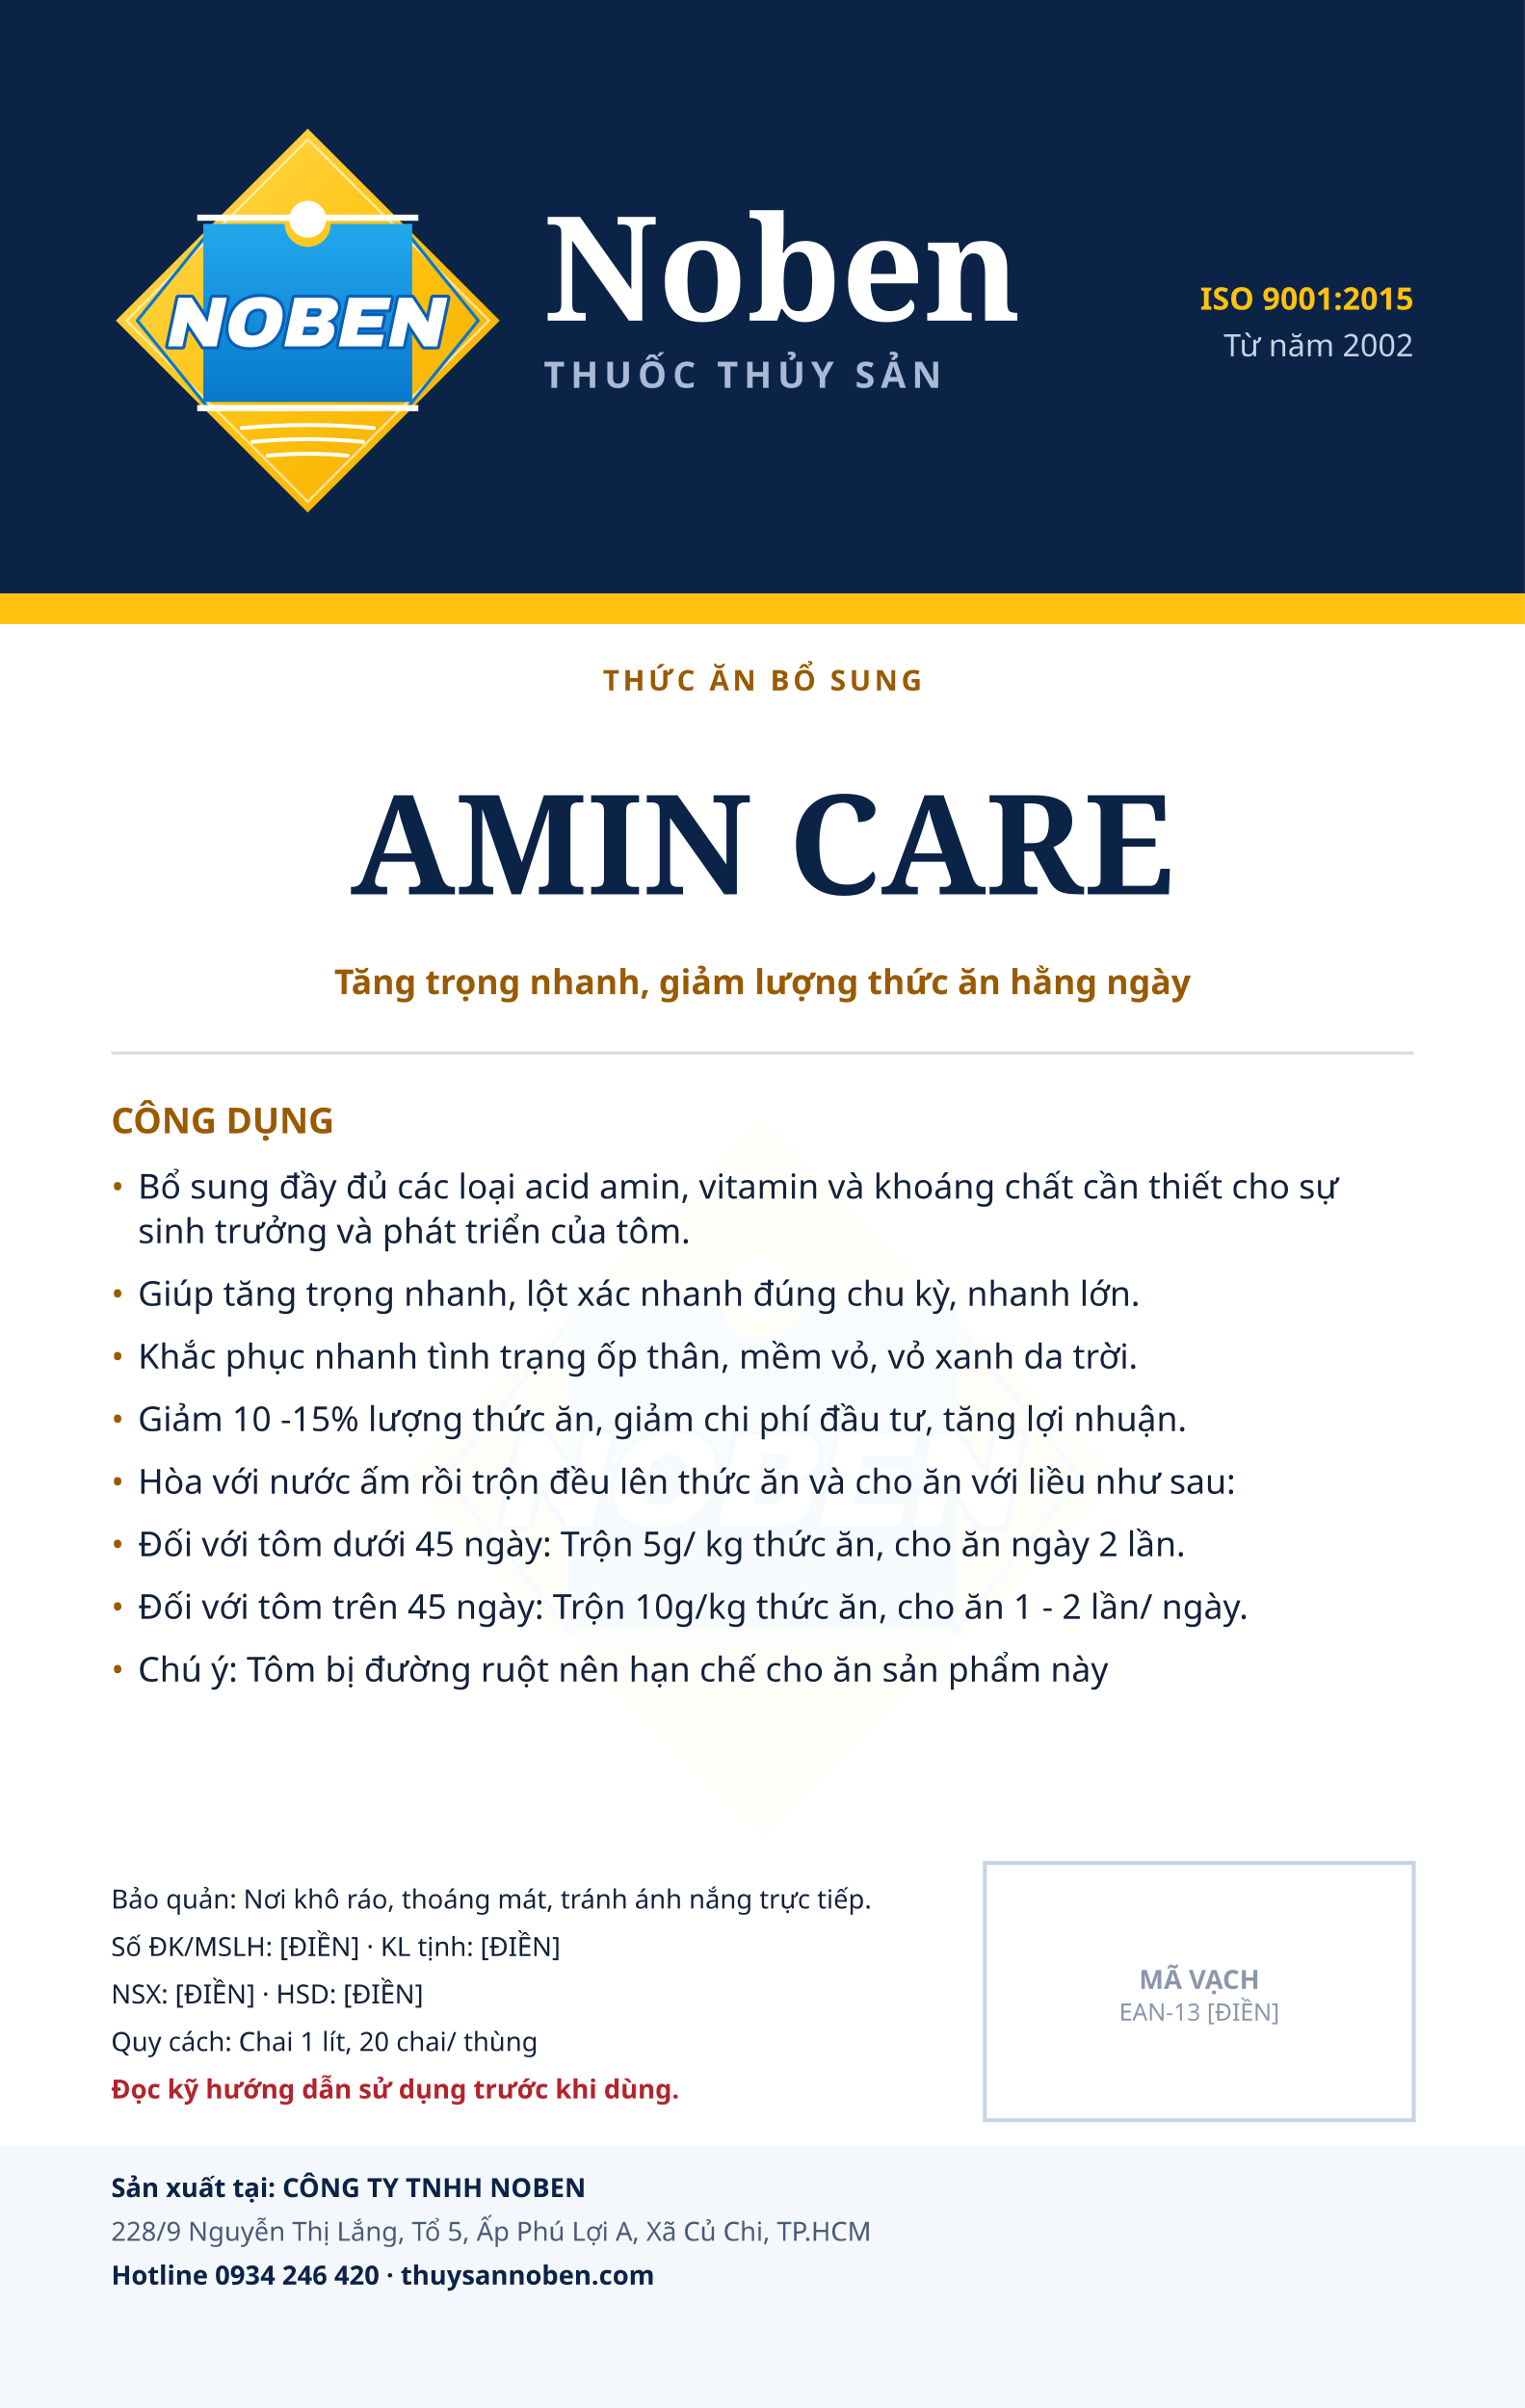
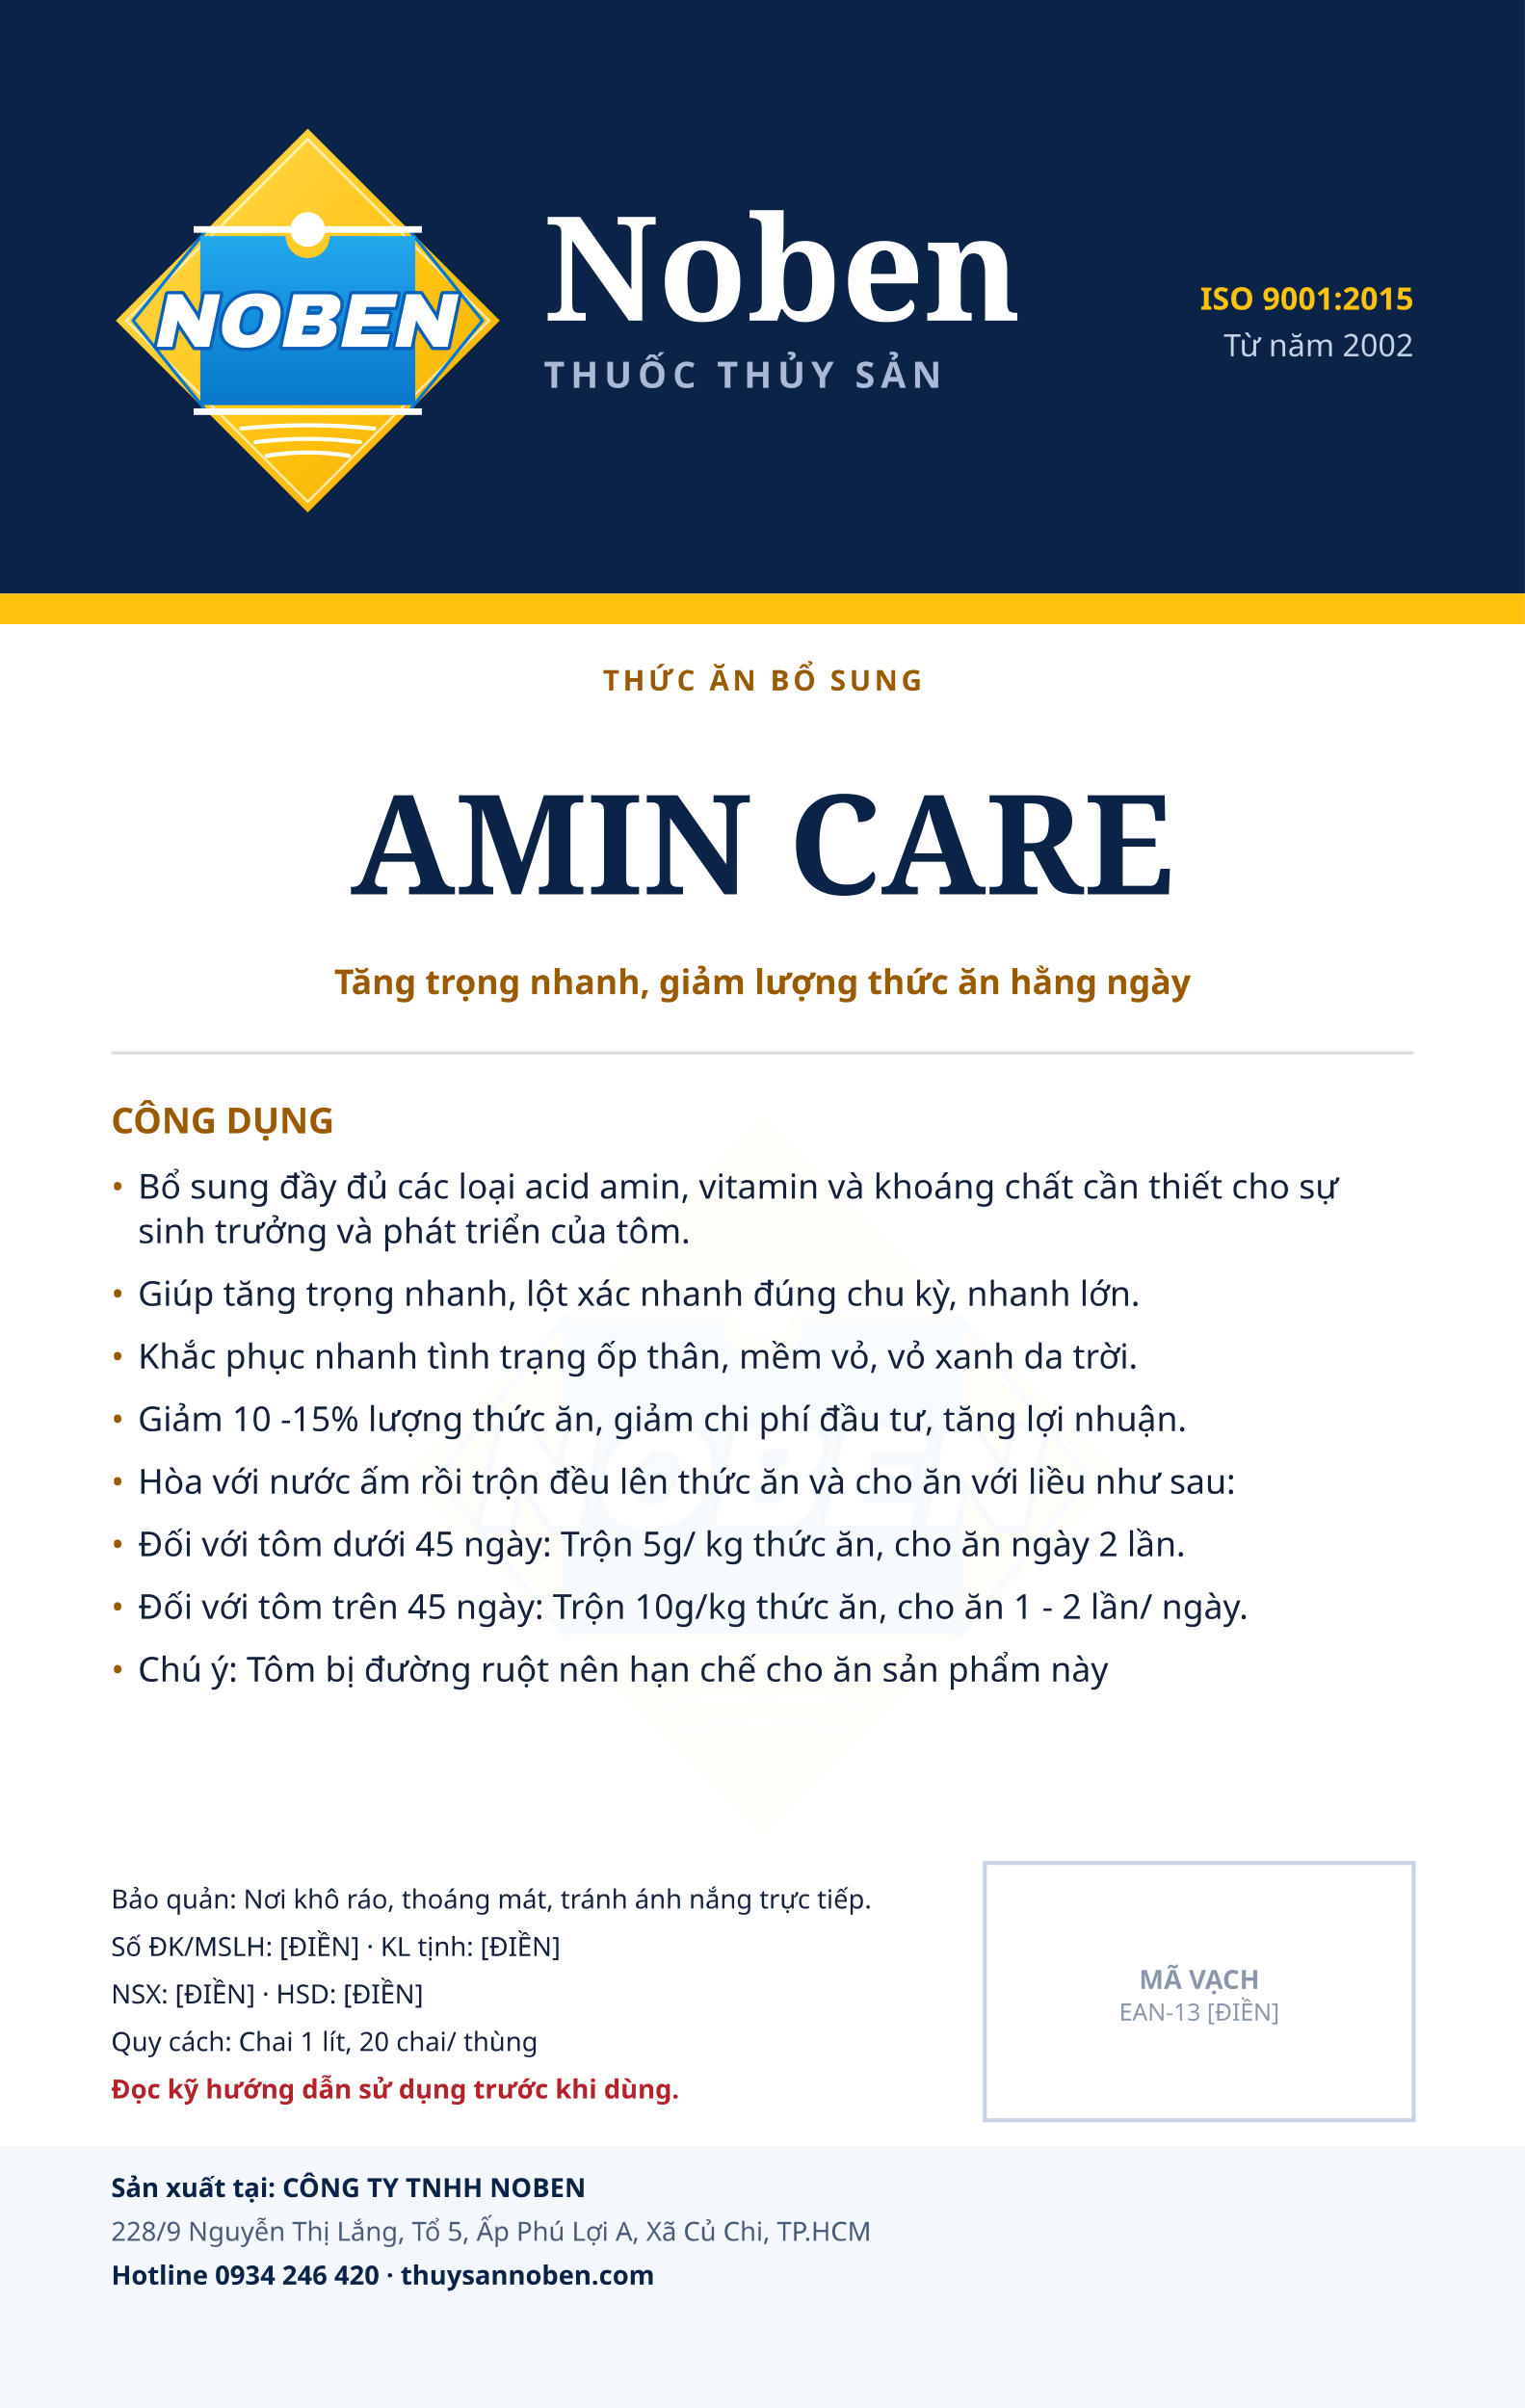
<svg xmlns="http://www.w3.org/2000/svg" xmlns:xlink="http://www.w3.org/1999/xlink" width="96mm" height="151.62mm" viewBox="-3 -3 96 151.62" data-trim="90 145.62" data-tran-le="3" data-an-toan="4">
  <defs>
    <clipPath id="nb-trang-giua">
      <rect x="0" y="36.29" width="90" height="95.81" />
    </clipPath>
  </defs>
  <g id="nen">
    <rect x="-3" y="-3" width="96" height="151.62" fill="#ffffff" />
    <rect x="-3" y="132.1" width="96" height="16.52" fill="#f4f7fb" />
    <g opacity="0.035" clip-path="url(#nb-trang-giua)">
      <use href="#nb-mark-art" xlink:href="#nb-mark-art" transform="translate(21.92 66.93) scale(0.09015)" />
    </g>
  </g>
  <g id="dai-thuong-hieu" data-khung="31.23 0 54.77 34.38">
    <rect x="-3" y="-3" width="96" height="37.38" fill="#0b2347" />
    <rect x="-3" y="34.38" width="96" height="1.92" fill="#ffc20e" />
    <text font-family="'Playfair Display ExtraBold', 'Playfair Display', serif" font-weight="800" font-size="9.14" fill="#ffffff" x="31.23" y="17.19">Noben</text>
    <text font-family="'Be Vietnam Pro SemiBold', 'Be Vietnam Pro', sans-serif" font-weight="600" font-size="2.29" fill="#a9b9d6" letter-spacing="0.37" x="31.23" y="21.42">THUỐC THỦY SẢN</text>
    <text font-family="'Be Vietnam Pro SemiBold', 'Be Vietnam Pro', sans-serif" font-weight="600" font-size="1.96" fill="#ffc20e" text-anchor="end" x="86" y="16.5">ISO 9001:2015</text>
    <text font-family="'Be Vietnam Pro', sans-serif" font-weight="400" font-size="1.96" fill="#c7d3e6" text-anchor="end" x="86" y="19.44">Từ năm 2002</text>
  </g>
  <g id="logo">
    <g transform="translate(4 4.81) scale(0.04834)">
      <g id="nb-mark-art">
        <defs>
          <linearGradient id="nb-g" x1="0" y1="0" x2="1" y2="1">
            <stop offset="0" stop-color="#ffdb57" />
-             <stop offset=".55" stop-color="#ffc20e" />
+             <stop offset=".618" stop-color="#ffc20e" />
            <stop offset="1" stop-color="#f2a900" />
          </linearGradient>
          <linearGradient id="nb-b" x1="0" y1="0" x2="0" y2="1">
            <stop offset="0" stop-color="#22a8ec" />
+             <stop offset=".618" stop-color="#1289d8" />
            <stop offset="1" stop-color="#0878cc" />
          </linearGradient>
        </defs>
        <path d="M256 6 L506 256 L256 506 L6 256 Z" fill="url(#nb-g)" />
-         <path d="M256 20 L492 256 L256 492 L20 256 Z" fill="none" stroke="#fff" stroke-opacity=".6" stroke-width="3" />
-         <path d="M384 140 L478 256 L384 372 M128 140 L34 256 L128 372" fill="none" stroke="#0878cc" stroke-width="4" stroke-linejoin="round" stroke-linecap="round" />
-         <path d="M112 122 H400 M112 370 H400" stroke="#fff" stroke-width="8" />
-         <path d="M120 130 H226 A30 30 0 0 0 286 130 H392 V362 H120 Z" fill="url(#nb-b)" />
-         <circle cx="256" cy="124" r="24" fill="#fff" />
-         <g transform="translate(67.4 289.6)">
-           <path d="M6.808 0.0 20.1 -63.296H37.396L52.312 -40.572Q52.947 -39.652 53.96 -37.904Q54.973 -36.156 56.022 -34.362Q57.071 -32.568 57.575 -31.464L58.074 -31.648Q58.523 -34.224 59.054 -36.754Q59.586 -39.284 59.856 -40.572L64.628 -63.296H83.12L69.828 0.0H52.624L35.765 -25.3Q34.587 -27.14 33.802 -28.658Q33.017 -30.176 32.295 -31.556L31.796 -31.372Q31.521 -29.624 31.154 -27.876Q30.787 -26.128 30.613 -25.3L25.3 0.0Z M113.676 1.104Q102.912 1.104 96.049 -2.576Q89.186 -6.256 86.674 -13.57Q84.162 -20.884 86.422 -31.648Q88.702 -42.504 94.276 -49.772Q99.85 -57.04 108.259 -60.72Q116.668 -64.4 127.432 -64.4Q138.288 -64.4 145.151 -60.72Q152.014 -57.04 154.536 -49.772Q157.058 -42.504 154.778 -31.648Q152.518 -20.884 146.934 -13.57Q141.35 -6.256 132.941 -2.576Q124.532 1.104 113.676 1.104ZM116.864 -14.076Q120.176 -14.076 122.928 -15.134Q125.68 -16.192 127.788 -18.124Q129.896 -20.056 131.294 -22.77Q132.692 -25.484 133.368 -28.704L134.604 -34.592Q135.281 -37.812 135.022 -40.526Q134.764 -43.24 133.468 -45.172Q132.172 -47.104 129.864 -48.162Q127.556 -49.22 124.244 -49.22Q120.932 -49.22 118.18 -48.162Q115.428 -47.104 113.366 -45.172Q111.304 -43.24 109.906 -40.526Q108.509 -37.812 107.832 -34.592L106.596 -28.704Q105.92 -25.484 106.178 -22.77Q106.436 -20.056 107.686 -18.124Q108.936 -16.192 111.244 -15.134Q113.552 -14.076 116.864 -14.076Z M158.08 0.0 171.372 -63.296H213.508Q218.292 -63.296 221.833 -61.318Q225.373 -59.34 227.031 -55.844Q228.689 -52.348 227.723 -47.748Q226.757 -43.148 224.667 -40.204Q222.577 -37.26 219.827 -35.558Q217.078 -33.856 214.052 -33.028L213.975 -32.66Q217.132 -31.924 219.469 -30.13Q221.807 -28.336 222.786 -25.116Q223.766 -21.896 222.704 -16.836Q221.641 -11.776 218.365 -8.004Q215.089 -4.232 210.504 -2.116Q205.92 0.0 200.768 0.0ZM181.503 -14.72H196.959Q199.075 -14.72 200.672 -16.192Q202.269 -17.664 202.888 -20.608Q203.177 -21.988 202.821 -23.138Q202.464 -24.288 201.542 -24.932Q200.619 -25.576 199.239 -25.576H183.783ZM186.526 -38.64H200.51Q201.982 -38.64 203.139 -39.33Q204.296 -40.02 205.165 -41.308Q206.033 -42.596 206.439 -44.528Q206.864 -46.552 205.783 -47.978Q204.703 -49.404 202.771 -49.404H188.787Z M228.932 0.0 242.224 -63.296H296.964L293.776 -48.116H259.368L257.533 -39.376H286.973L283.92 -24.84H254.48L252.452 -15.18H287.504L284.316 0.0Z M294.08 0.0 307.372 -63.296H324.668L339.584 -40.572Q340.219 -39.652 341.232 -37.904Q342.245 -36.156 343.294 -34.362Q344.343 -32.568 344.847 -31.464L345.346 -31.648Q345.795 -34.224 346.326 -36.754Q346.858 -39.284 347.128 -40.572L351.9 -63.296H370.392L357.1 0.0H339.896L323.037 -25.3Q321.859 -27.14 321.074 -28.658Q320.289 -30.176 319.567 -31.556L319.068 -31.372Q318.793 -29.624 318.426 -27.876Q318.059 -26.128 317.885 -25.3L312.572 0.0Z" fill="none" stroke="#0a5fb8" stroke-width="8" stroke-linejoin="round" />
+         <path d="M256 19.93 L492.07 256 L256 492.07 L19.93 256 Z" fill="none" stroke="#fff" stroke-opacity=".618" stroke-width="3.29" />
+         <path d="M387.36 137.36 L483.46 256 L387.36 374.64 M124.64 137.36 L28.54 256 L124.64 374.64" fill="none" stroke="#0878cc" stroke-width="4.18" stroke-linejoin="round" stroke-linecap="round" />
+         <path d="M107.42 137.36 H404.58 M107.42 374.64 H404.58" stroke="#fff" stroke-width="8.61" />
+         <path d="M116.03 145.97 H227.33 A28.67 28.67 0 0 0 284.67 145.97 H395.97 V366.03 H116.03 Z" fill="url(#nb-b)" />
+         <circle cx="256" cy="137.36" r="22.54" fill="#fff" />
+         <g transform="translate(52.1 290.22) scale(1.08111)">
+           <path d="M6.808 0.0 20.1 -63.296H37.396L52.312 -40.572Q52.947 -39.652 53.96 -37.904Q54.973 -36.156 56.022 -34.362Q57.071 -32.568 57.575 -31.464L58.074 -31.648Q58.523 -34.224 59.054 -36.754Q59.586 -39.284 59.856 -40.572L64.628 -63.296H83.12L69.828 0.0H52.624L35.765 -25.3Q34.587 -27.14 33.802 -28.658Q33.017 -30.176 32.295 -31.556L31.796 -31.372Q31.521 -29.624 31.154 -27.876Q30.787 -26.128 30.613 -25.3L25.3 0.0Z M113.676 1.104Q102.912 1.104 96.049 -2.576Q89.186 -6.256 86.674 -13.57Q84.162 -20.884 86.422 -31.648Q88.702 -42.504 94.276 -49.772Q99.85 -57.04 108.259 -60.72Q116.668 -64.4 127.432 -64.4Q138.288 -64.4 145.151 -60.72Q152.014 -57.04 154.536 -49.772Q157.058 -42.504 154.778 -31.648Q152.518 -20.884 146.934 -13.57Q141.35 -6.256 132.941 -2.576Q124.532 1.104 113.676 1.104ZM116.864 -14.076Q120.176 -14.076 122.928 -15.134Q125.68 -16.192 127.788 -18.124Q129.896 -20.056 131.294 -22.77Q132.692 -25.484 133.368 -28.704L134.604 -34.592Q135.281 -37.812 135.022 -40.526Q134.764 -43.24 133.468 -45.172Q132.172 -47.104 129.864 -48.162Q127.556 -49.22 124.244 -49.22Q120.932 -49.22 118.18 -48.162Q115.428 -47.104 113.366 -45.172Q111.304 -43.24 109.906 -40.526Q108.509 -37.812 107.832 -34.592L106.596 -28.704Q105.92 -25.484 106.178 -22.77Q106.436 -20.056 107.686 -18.124Q108.936 -16.192 111.244 -15.134Q113.552 -14.076 116.864 -14.076Z M158.08 0.0 171.372 -63.296H213.508Q218.292 -63.296 221.833 -61.318Q225.373 -59.34 227.031 -55.844Q228.689 -52.348 227.723 -47.748Q226.757 -43.148 224.667 -40.204Q222.577 -37.26 219.827 -35.558Q217.078 -33.856 214.052 -33.028L213.975 -32.66Q217.132 -31.924 219.469 -30.13Q221.807 -28.336 222.786 -25.116Q223.766 -21.896 222.704 -16.836Q221.641 -11.776 218.365 -8.004Q215.089 -4.232 210.504 -2.116Q205.92 0.0 200.768 0.0ZM181.503 -14.72H196.959Q199.075 -14.72 200.672 -16.192Q202.269 -17.664 202.888 -20.608Q203.177 -21.988 202.821 -23.138Q202.464 -24.288 201.542 -24.932Q200.619 -25.576 199.239 -25.576H183.783ZM186.526 -38.64H200.51Q201.982 -38.64 203.139 -39.33Q204.296 -40.02 205.165 -41.308Q206.033 -42.596 206.439 -44.528Q206.864 -46.552 205.783 -47.978Q204.703 -49.404 202.771 -49.404H188.787Z M228.932 0.0 242.224 -63.296H296.964L293.776 -48.116H259.368L257.533 -39.376H286.973L283.92 -24.84H254.48L252.452 -15.18H287.504L284.316 0.0Z M294.08 0.0 307.372 -63.296H324.668L339.584 -40.572Q340.219 -39.652 341.232 -37.904Q342.245 -36.156 343.294 -34.362Q344.343 -32.568 344.847 -31.464L345.346 -31.648Q345.795 -34.224 346.326 -36.754Q346.858 -39.284 347.128 -40.572L351.9 -63.296H370.392L357.1 0.0H339.896L323.037 -25.3Q321.859 -27.14 321.074 -28.658Q320.289 -30.176 319.567 -31.556L319.068 -31.372Q318.793 -29.624 318.426 -27.876Q318.059 -26.128 317.885 -25.3L312.572 0.0Z" fill="none" stroke="#0a5fb8" stroke-width="7.96" stroke-linejoin="round" />
          <path d="M6.808 0.0 20.1 -63.296H37.396L52.312 -40.572Q52.947 -39.652 53.96 -37.904Q54.973 -36.156 56.022 -34.362Q57.071 -32.568 57.575 -31.464L58.074 -31.648Q58.523 -34.224 59.054 -36.754Q59.586 -39.284 59.856 -40.572L64.628 -63.296H83.12L69.828 0.0H52.624L35.765 -25.3Q34.587 -27.14 33.802 -28.658Q33.017 -30.176 32.295 -31.556L31.796 -31.372Q31.521 -29.624 31.154 -27.876Q30.787 -26.128 30.613 -25.3L25.3 0.0Z M113.676 1.104Q102.912 1.104 96.049 -2.576Q89.186 -6.256 86.674 -13.57Q84.162 -20.884 86.422 -31.648Q88.702 -42.504 94.276 -49.772Q99.85 -57.04 108.259 -60.72Q116.668 -64.4 127.432 -64.4Q138.288 -64.4 145.151 -60.72Q152.014 -57.04 154.536 -49.772Q157.058 -42.504 154.778 -31.648Q152.518 -20.884 146.934 -13.57Q141.35 -6.256 132.941 -2.576Q124.532 1.104 113.676 1.104ZM116.864 -14.076Q120.176 -14.076 122.928 -15.134Q125.68 -16.192 127.788 -18.124Q129.896 -20.056 131.294 -22.77Q132.692 -25.484 133.368 -28.704L134.604 -34.592Q135.281 -37.812 135.022 -40.526Q134.764 -43.24 133.468 -45.172Q132.172 -47.104 129.864 -48.162Q127.556 -49.22 124.244 -49.22Q120.932 -49.22 118.18 -48.162Q115.428 -47.104 113.366 -45.172Q111.304 -43.24 109.906 -40.526Q108.509 -37.812 107.832 -34.592L106.596 -28.704Q105.92 -25.484 106.178 -22.77Q106.436 -20.056 107.686 -18.124Q108.936 -16.192 111.244 -15.134Q113.552 -14.076 116.864 -14.076Z M158.08 0.0 171.372 -63.296H213.508Q218.292 -63.296 221.833 -61.318Q225.373 -59.34 227.031 -55.844Q228.689 -52.348 227.723 -47.748Q226.757 -43.148 224.667 -40.204Q222.577 -37.26 219.827 -35.558Q217.078 -33.856 214.052 -33.028L213.975 -32.66Q217.132 -31.924 219.469 -30.13Q221.807 -28.336 222.786 -25.116Q223.766 -21.896 222.704 -16.836Q221.641 -11.776 218.365 -8.004Q215.089 -4.232 210.504 -2.116Q205.92 0.0 200.768 0.0ZM181.503 -14.72H196.959Q199.075 -14.72 200.672 -16.192Q202.269 -17.664 202.888 -20.608Q203.177 -21.988 202.821 -23.138Q202.464 -24.288 201.542 -24.932Q200.619 -25.576 199.239 -25.576H183.783ZM186.526 -38.64H200.51Q201.982 -38.64 203.139 -39.33Q204.296 -40.02 205.165 -41.308Q206.033 -42.596 206.439 -44.528Q206.864 -46.552 205.783 -47.978Q204.703 -49.404 202.771 -49.404H188.787Z M228.932 0.0 242.224 -63.296H296.964L293.776 -48.116H259.368L257.533 -39.376H286.973L283.92 -24.84H254.48L252.452 -15.18H287.504L284.316 0.0Z M294.08 0.0 307.372 -63.296H324.668L339.584 -40.572Q340.219 -39.652 341.232 -37.904Q342.245 -36.156 343.294 -34.362Q344.343 -32.568 344.847 -31.464L345.346 -31.648Q345.795 -34.224 346.326 -36.754Q346.858 -39.284 347.128 -40.572L351.9 -63.296H370.392L357.1 0.0H339.896L323.037 -25.3Q321.859 -27.14 321.074 -28.658Q320.289 -30.176 319.567 -31.556L319.068 -31.372Q318.793 -29.624 318.426 -27.876Q318.059 -26.128 317.885 -25.3L312.572 0.0Z" fill="#fff" />
        </g>
-         <path d="M170 396 Q256 388 342 396 M184 414 Q256 407 328 414 M204 432 Q256 427 308 432" fill="none" stroke="#fff" stroke-width="5" stroke-linecap="round" />
+         <path d="M169.5 396.67 Q256 388.06 342.5 396.67 M188 414.39 Q256 405.78 324 414.39 M202.54 432.12 Q256 423.5 309.46 432.12" fill="none" stroke="#fff" stroke-width="5.32" stroke-linecap="round" />
      </g>
    </g>
  </g>
  <g id="ten-san-pham" data-khung="4 36.29 82 29.42">
    <text font-family="'Be Vietnam Pro SemiBold', 'Be Vietnam Pro', sans-serif" font-weight="600" font-size="1.8" fill="#9a5a00" text-anchor="middle" letter-spacing="0.22">
      <tspan x="45" y="40.48">THỨC ĂN BỔ SUNG</tspan>
    </text>
    <text font-family="'Playfair Display ExtraBold', 'Playfair Display', serif" font-weight="800" font-size="8.74" fill="#0b2347" text-anchor="middle">
      <tspan x="45" y="53.31">AMIN CARE</tspan>
    </text>
    <text font-family="'Be Vietnam Pro SemiBold', 'Be Vietnam Pro', sans-serif" font-weight="600" font-size="2.16" fill="#9a5a00" text-anchor="middle">
      <tspan x="45" y="59.6">Tăng trọng nhanh, giảm lượng thức ăn hằng ngày</tspan>
    </text>
  </g>
  <g id="cong-dung" data-khung="4 65.72 82 37.74">
    <line x1="4" y1="63.3" x2="86" y2="63.3" stroke="#0b2347" stroke-opacity="0.15" stroke-width="0.2" />
    <text font-family="'Be Vietnam Pro SemiBold', 'Be Vietnam Pro', sans-serif" font-weight="600" font-size="2.25" fill="#9a5a00">
      <tspan x="4" y="68.36">CÔNG DỤNG</tspan>
    </text>
    <text font-family="'Be Vietnam Pro', sans-serif" font-weight="400" font-size="2.16" fill="#9a5a00" x="4" y="72.47">•</text>
    <text font-family="'Be Vietnam Pro', sans-serif" font-weight="400" font-size="2.16" fill="#13213a">
      <tspan x="5.69" y="72.47">Bổ sung đầy đủ các loại acid amin, vitamin và khoáng chất cần thiết cho sự</tspan>
      <tspan x="5.69" y="75.28">sinh trưởng và phát triển của tôm.</tspan>
    </text>
    <text font-family="'Be Vietnam Pro', sans-serif" font-weight="400" font-size="2.16" fill="#9a5a00" x="4" y="79.22">•</text>
    <text font-family="'Be Vietnam Pro', sans-serif" font-weight="400" font-size="2.16" fill="#13213a">
      <tspan x="5.69" y="79.22">Giúp tăng trọng nhanh, lột xác nhanh đúng chu kỳ, nhanh lớn.</tspan>
    </text>
    <text font-family="'Be Vietnam Pro', sans-serif" font-weight="400" font-size="2.16" fill="#9a5a00" x="4" y="83.17">•</text>
    <text font-family="'Be Vietnam Pro', sans-serif" font-weight="400" font-size="2.16" fill="#13213a">
      <tspan x="5.69" y="83.17">Khắc phục nhanh tình trạng ốp thân, mềm vỏ, vỏ xanh da trời.</tspan>
    </text>
    <text font-family="'Be Vietnam Pro', sans-serif" font-weight="400" font-size="2.16" fill="#9a5a00" x="4" y="87.11">•</text>
    <text font-family="'Be Vietnam Pro', sans-serif" font-weight="400" font-size="2.16" fill="#13213a">
      <tspan x="5.69" y="87.11">Giảm 10 -15% lượng thức ăn, giảm chi phí đầu tư, tăng lợi nhuận.</tspan>
    </text>
    <text font-family="'Be Vietnam Pro', sans-serif" font-weight="400" font-size="2.16" fill="#9a5a00" x="4" y="91.05">•</text>
    <text font-family="'Be Vietnam Pro', sans-serif" font-weight="400" font-size="2.16" fill="#13213a">
      <tspan x="5.69" y="91.05">Hòa với nước ấm rồi trộn đều lên thức ăn và cho ăn với liều như sau:</tspan>
    </text>
    <text font-family="'Be Vietnam Pro', sans-serif" font-weight="400" font-size="2.16" fill="#9a5a00" x="4" y="94.99">•</text>
    <text font-family="'Be Vietnam Pro', sans-serif" font-weight="400" font-size="2.16" fill="#13213a">
      <tspan x="5.69" y="94.99">Đối với tôm dưới 45 ngày: Trộn 5g/ kg thức ăn, cho ăn ngày 2 lần.</tspan>
    </text>
    <text font-family="'Be Vietnam Pro', sans-serif" font-weight="400" font-size="2.16" fill="#9a5a00" x="4" y="98.93">•</text>
    <text font-family="'Be Vietnam Pro', sans-serif" font-weight="400" font-size="2.16" fill="#13213a">
      <tspan x="5.69" y="98.93">Đối với tôm trên 45 ngày: Trộn 10g/kg thức ăn, cho ăn 1 - 2 lần/ ngày.</tspan>
    </text>
    <text font-family="'Be Vietnam Pro', sans-serif" font-weight="400" font-size="2.16" fill="#9a5a00" x="4" y="102.88">•</text>
    <text font-family="'Be Vietnam Pro', sans-serif" font-weight="400" font-size="2.16" fill="#13213a">
      <tspan x="5.69" y="102.88">Chú ý: Tôm bị đường ruột nên hạn chế cho ăn sản phẩm này</tspan>
    </text>
  </g>
  <g id="huong-dan">
</g>
  <g id="thanh-phan">
</g>
  <g id="phap-ly" data-khung="4 114.3 82 27.32">
    <text font-family="'Be Vietnam Pro', sans-serif" font-weight="400" font-size="1.66" fill="#13213a">
      <tspan x="4" y="117.17">Bảo quản: Nơi khô ráo, thoáng mát, tránh ánh nắng trực tiếp.</tspan>
    </text>
    <text font-family="'Be Vietnam Pro', sans-serif" font-weight="400" font-size="1.66" fill="#13213a">
      <tspan x="4" y="120.16">Số ĐK/MSLH: [ĐIỀN] · KL tịnh: [ĐIỀN]</tspan>
    </text>
    <text font-family="'Be Vietnam Pro', sans-serif" font-weight="400" font-size="1.66" fill="#13213a">
      <tspan x="4" y="123.15">NSX: [ĐIỀN] · HSD: [ĐIỀN]</tspan>
    </text>
    <text font-family="'Be Vietnam Pro', sans-serif" font-weight="400" font-size="1.66" fill="#13213a">
      <tspan x="4" y="126.14">Quy cách: Chai 1 lít, 20 chai/ thùng</tspan>
    </text>
    <text font-family="'Be Vietnam Pro SemiBold', 'Be Vietnam Pro', sans-serif" font-weight="600" font-size="1.66" fill="#b4232c">
      <tspan x="4" y="129.13">Đọc kỹ hướng dẫn sử dụng trước khi dùng.</tspan>
    </text>
    <text font-family="'Be Vietnam Pro SemiBold', 'Be Vietnam Pro', sans-serif" font-weight="600" font-size="1.66" fill="#0b2347">
      <tspan x="4" y="135.34">Sản xuất tại: CÔNG TY TNHH NOBEN</tspan>
    </text>
    <text font-family="'Be Vietnam Pro', sans-serif" font-weight="400" font-size="1.66" fill="#4a5b78">
      <tspan x="4" y="138.09">228/9 Nguyễn Thị Lắng, Tổ 5, Ấp Phú Lợi A, Xã Củ Chi, TP.HCM</tspan>
    </text>
    <text font-family="'Be Vietnam Pro SemiBold', 'Be Vietnam Pro', sans-serif" font-weight="600" font-size="1.66" fill="#0b2347">
      <tspan x="4" y="140.85">Hotline 0934 246 420 · thuysannoben.com</tspan>
    </text>
  </g>
  <g id="ma-vach" data-khung="59 114.3 27 16.2">
    <rect x="59" y="114.3" width="27" height="16.2" fill="#ffffff" stroke="#c7d3e6" stroke-width="0.25" />
    <text font-family="'Be Vietnam Pro SemiBold', 'Be Vietnam Pro', sans-serif" font-weight="600" font-size="1.66" fill="#8a97ab" text-anchor="middle" x="72.5" y="122.23">MÃ VẠCH</text>
    <text font-family="'Be Vietnam Pro', sans-serif" font-weight="400" font-size="1.5" fill="#8a97ab" text-anchor="middle" x="72.5" y="124.23">EAN-13 [ĐIỀN]</text>
  </g>
  <g id="vung-an-toan" display="none">
    <rect x="-3" y="-3" width="96" height="151.62" fill="none" stroke="#e6007e" stroke-width="0.2" />
    <rect x="0" y="0" width="90" height="145.62" fill="none" stroke="#00a0e9" stroke-width="0.25" />
    <rect x="4" y="4" width="82" height="137.62" fill="none" stroke="#2fb34a" stroke-width="0.2" stroke-dasharray="1 1" />
    <line x1="0" y1="90" x2="90" y2="90" stroke="#ffc20e" stroke-width="0.2" stroke-dasharray="2 1" />
  </g>
</svg>
